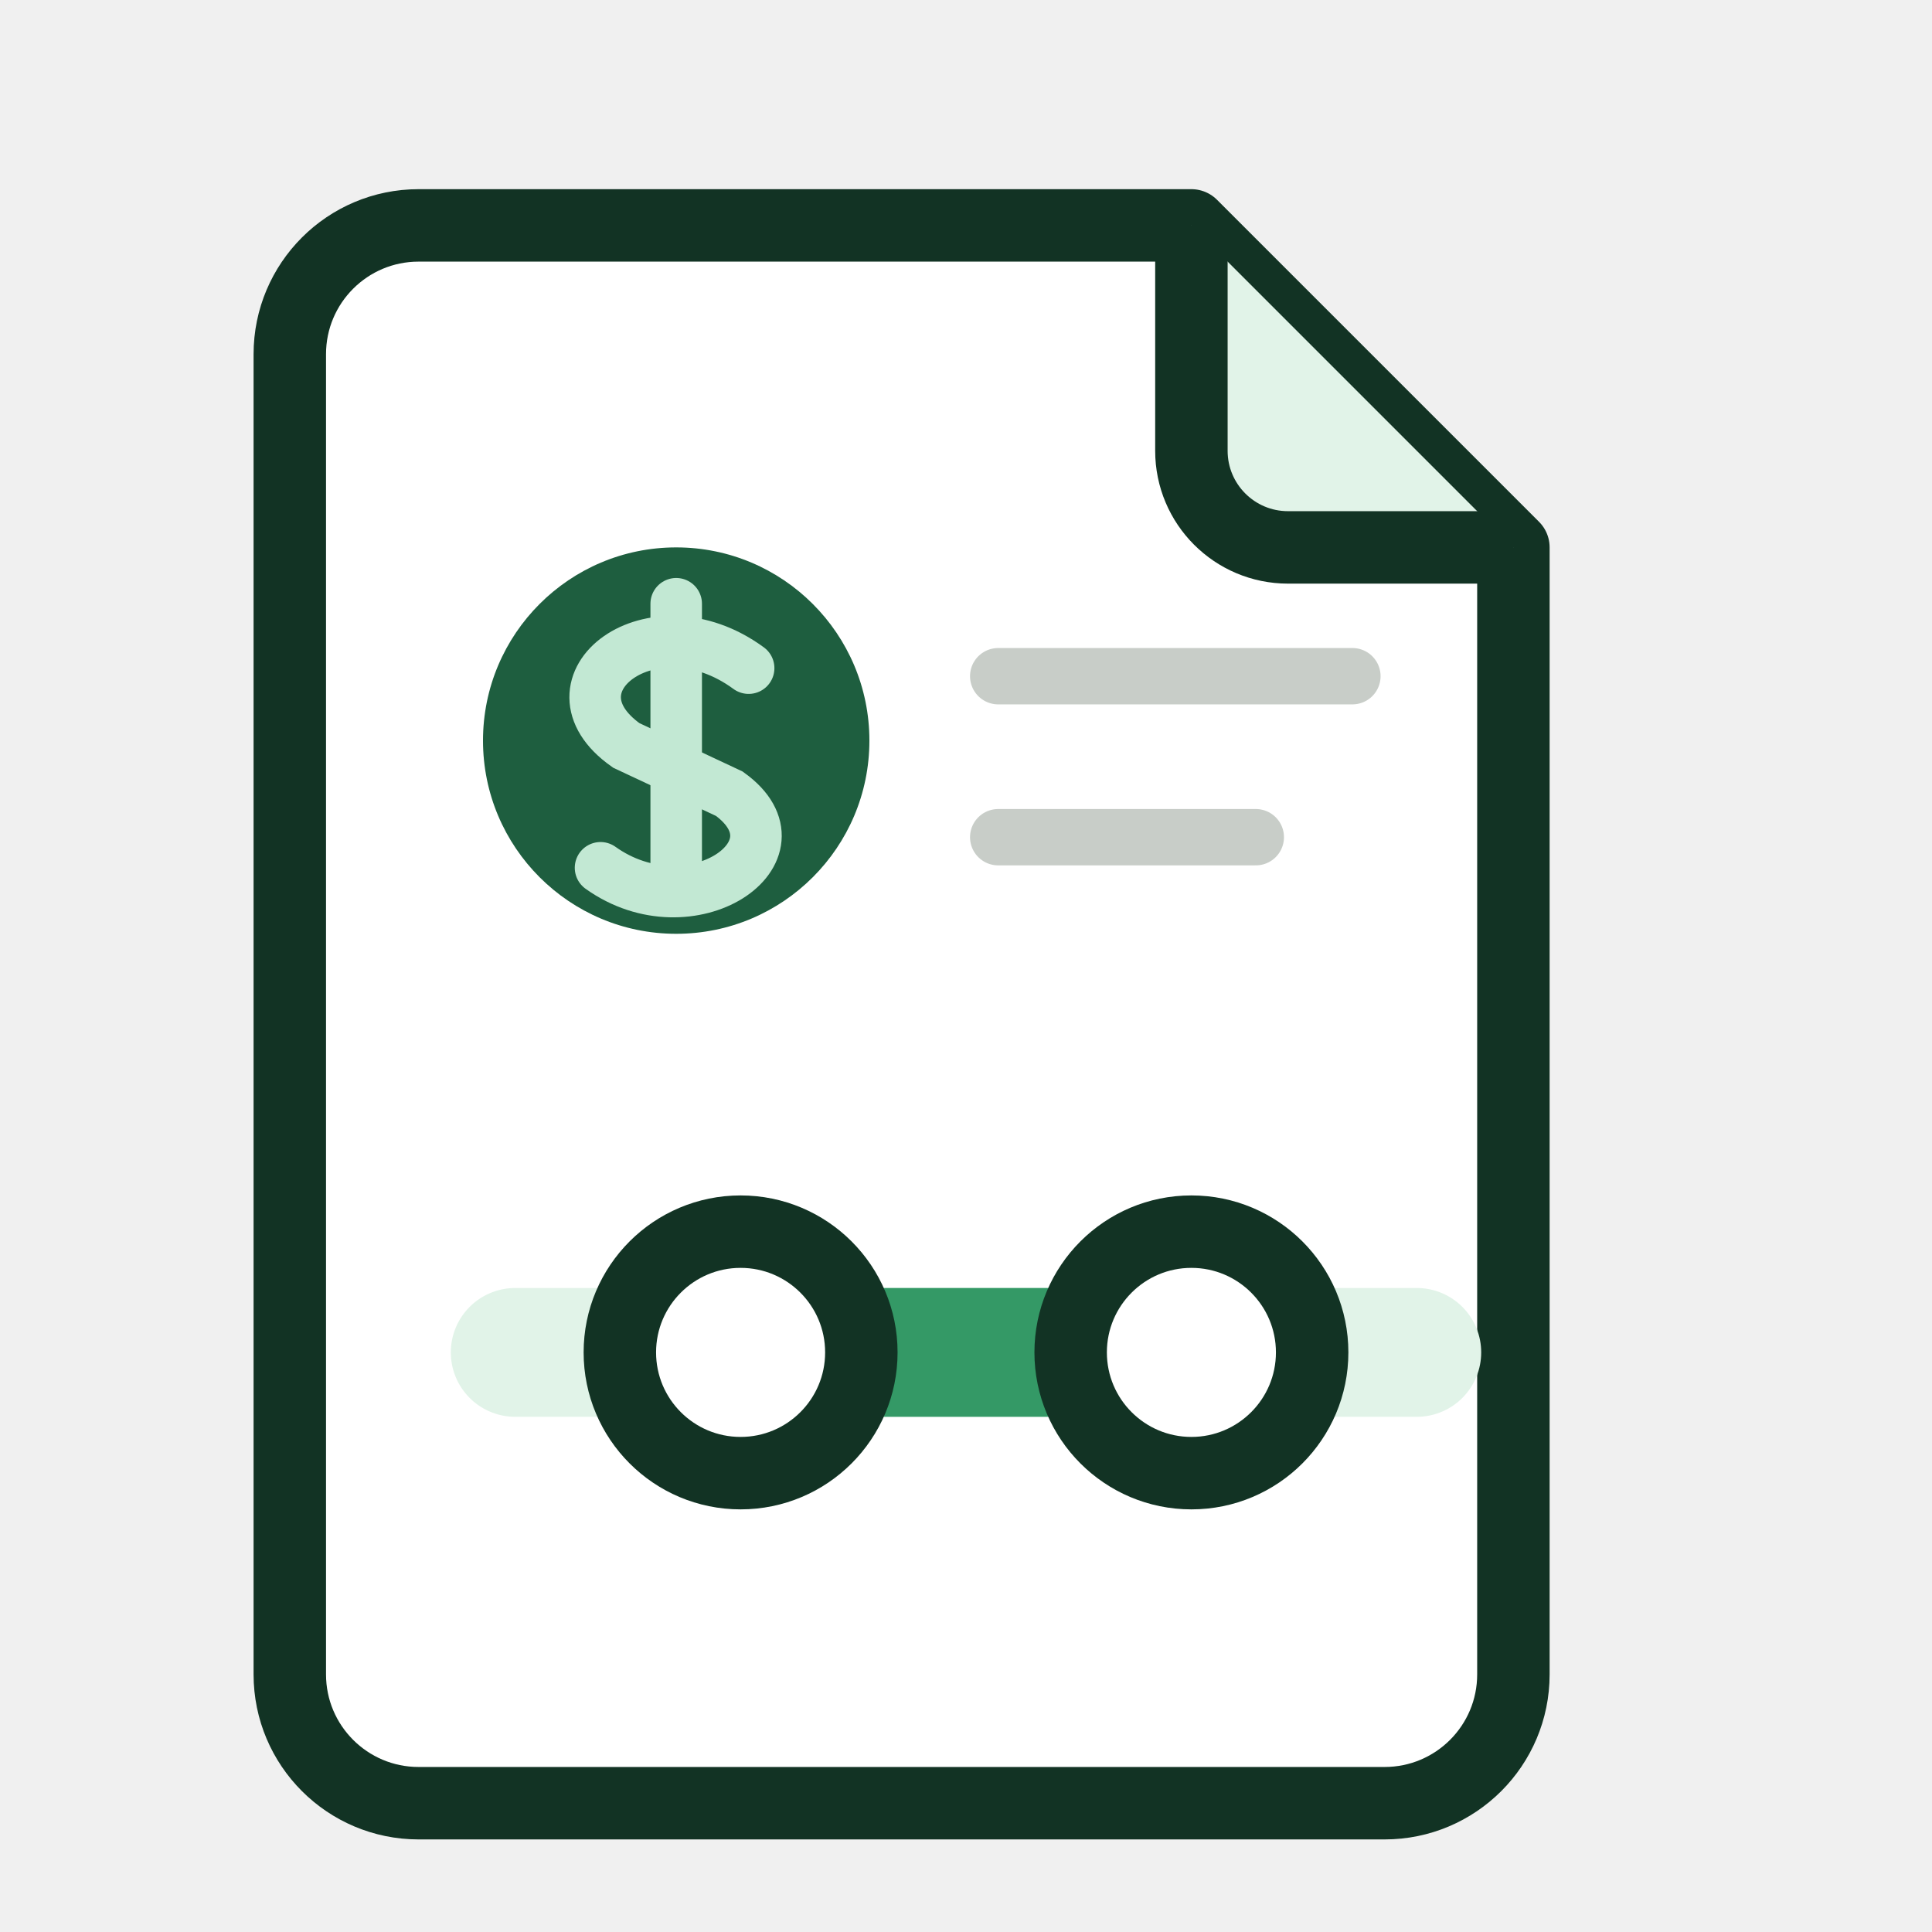
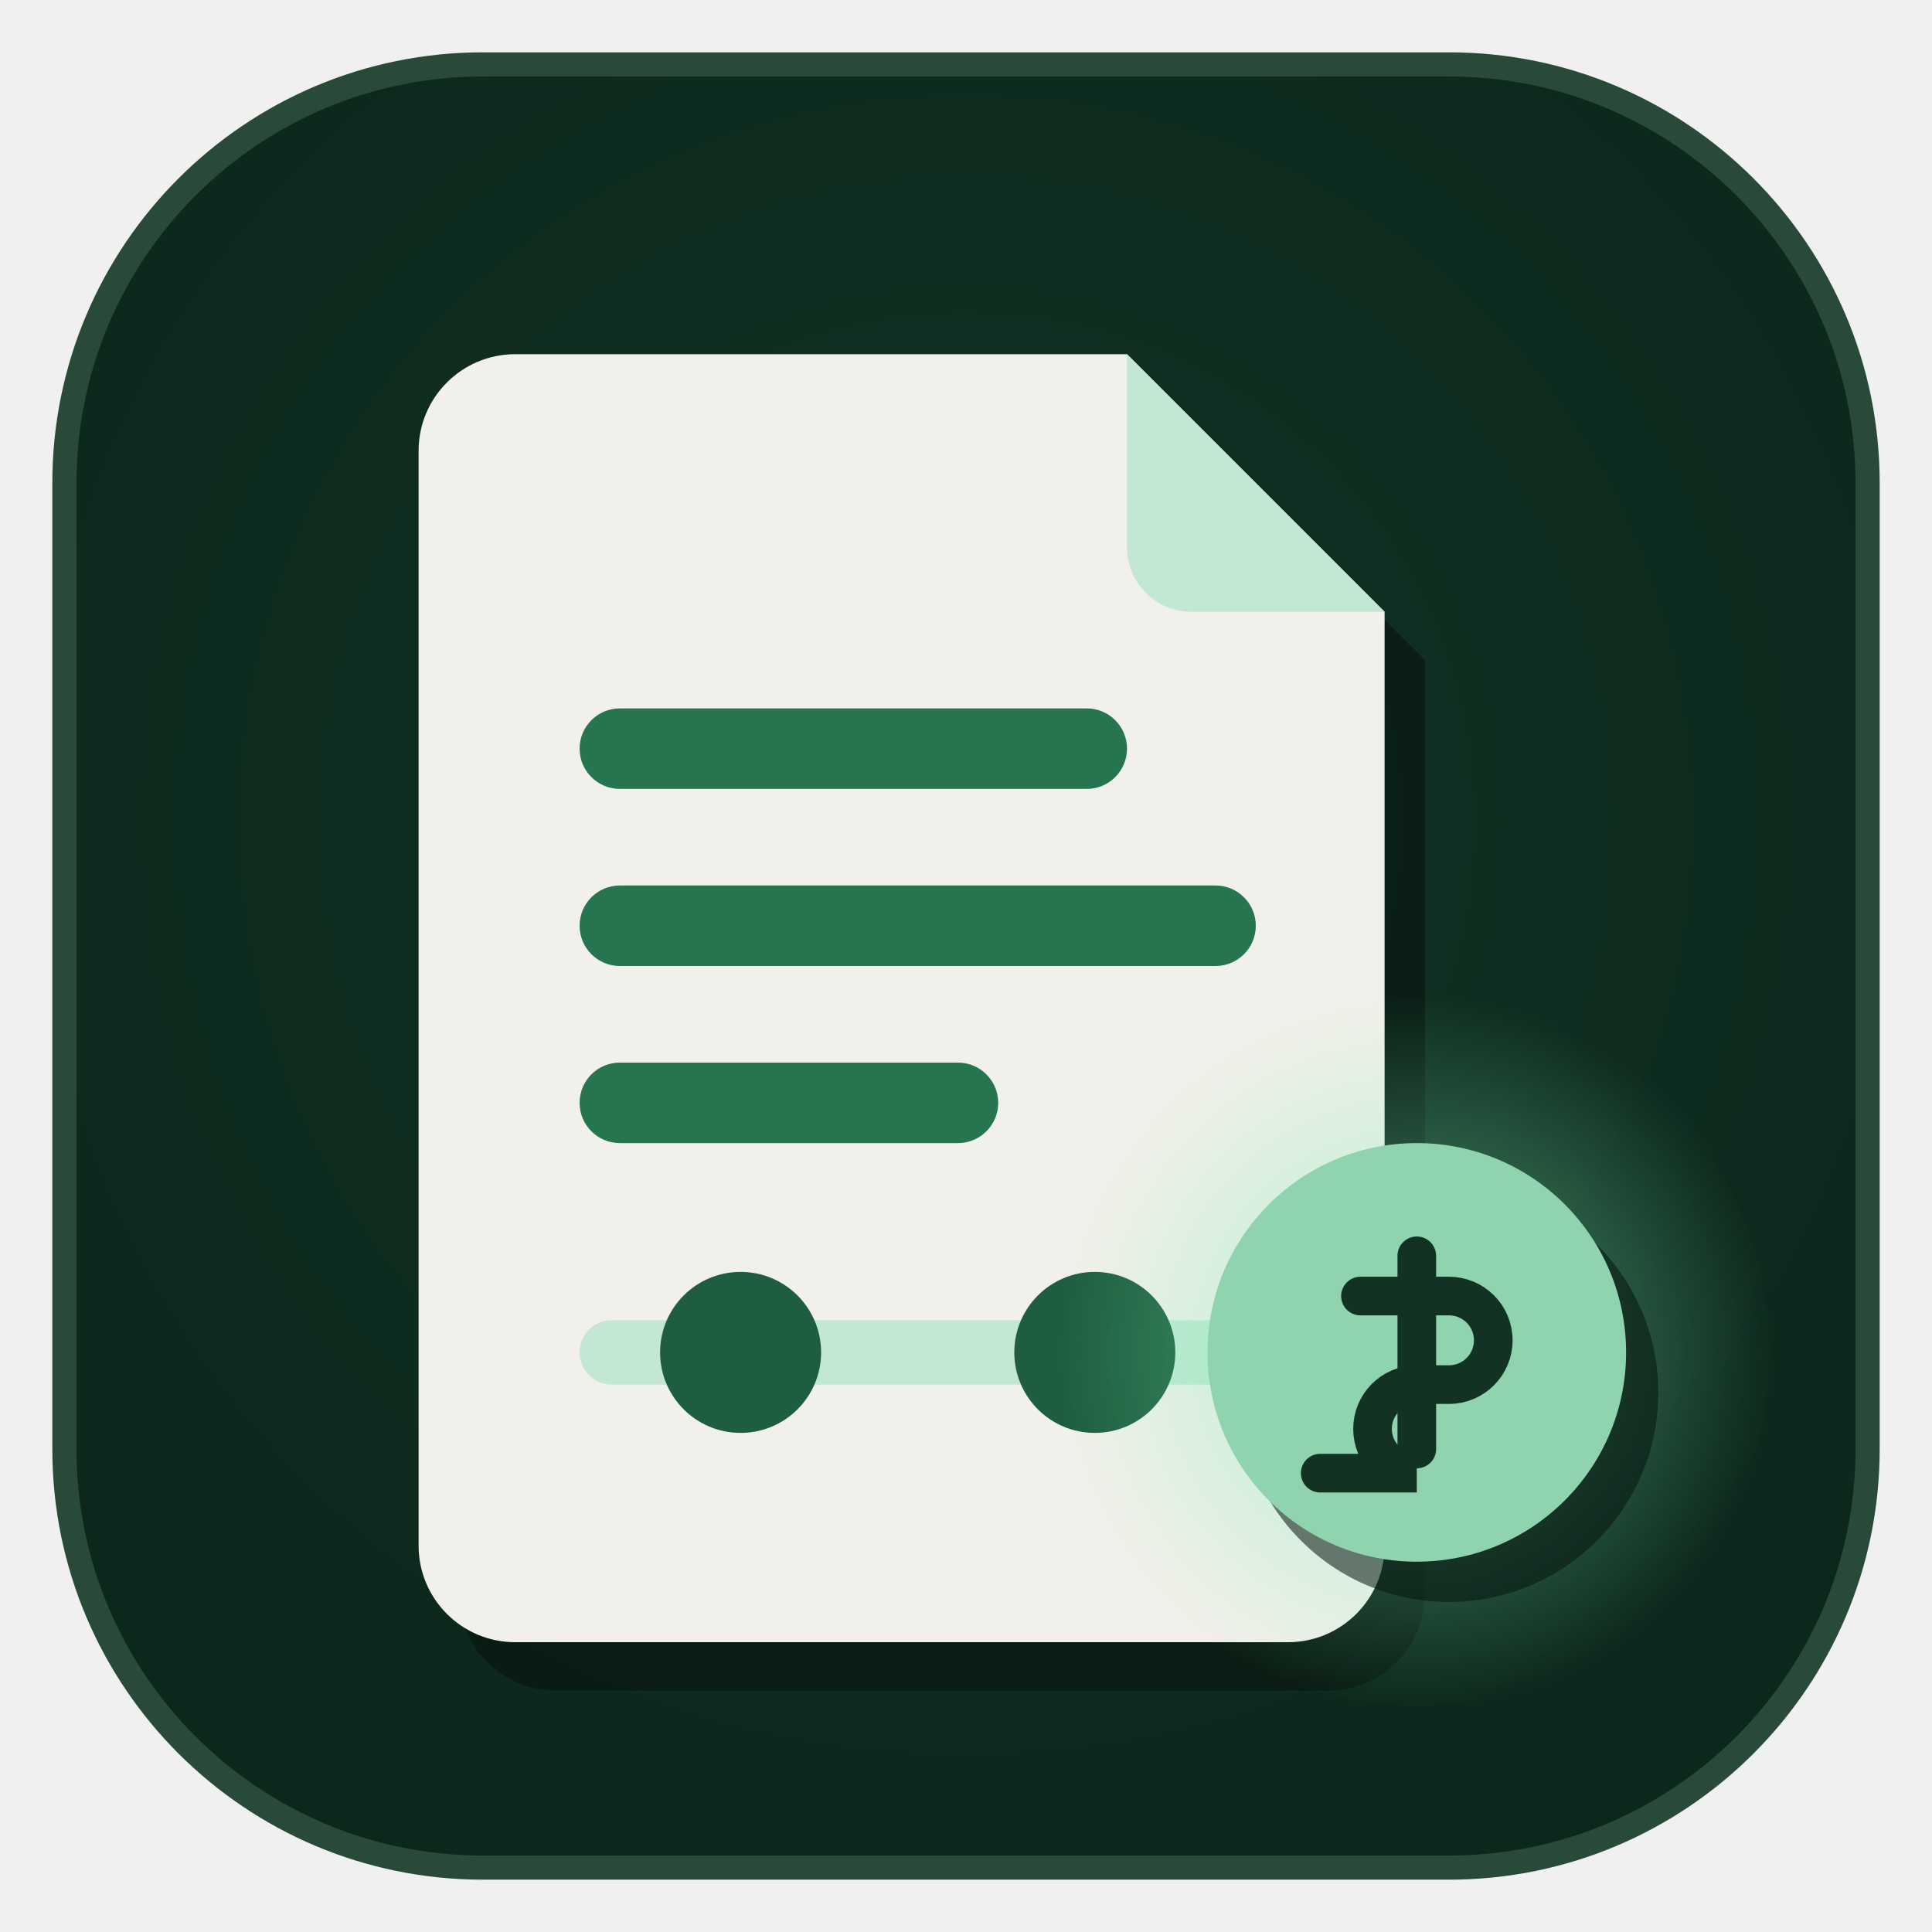
- <svg xmlns="http://www.w3.org/2000/svg" viewBox="0 0 120 120" role="img" aria-label="A quote given as an honest range">
+ <svg xmlns="http://www.w3.org/2000/svg" viewBox="0 0 120 120" role="img" aria-label="A quote drafted from the price book, given as an honest range">
+   <defs>
+     <radialGradient id="spqr-f" cx="0.5" cy="0.42" r="0.8">
+       <stop offset="0" stop-color="#123324" />
+       <stop offset="1" stop-color="#0b241a" />
+     </radialGradient>
+     <radialGradient id="spqr-g" cx="0.5" cy="0.5" r="0.5">
+       <stop offset="0" stop-color="#7df0b4" stop-opacity="0.55" />
+       <stop offset="1" stop-color="#7df0b4" stop-opacity="0" />
+     </radialGradient>
+   </defs>
+   <rect x="4" y="4" width="112" height="112" rx="26" fill="url(#spqr-f)" />
+   <rect x="4" y="4" width="112" height="112" rx="26" fill="none" stroke="#2a4a39" stroke-width="1.5" />
  <g>
-     <path d="M26 14 h48 l20 20 v70 a8 8 0 0 1 -8 8 h-60 a8 8 0 0 1 -8 -8 v-82 a8 8 0 0 1 8 -8 Z" fill="#ffffff" stroke="#123324" stroke-width="4.5" stroke-linejoin="round" />
-     <path d="M74 14 v14 a6 6 0 0 0 6 6 h14" fill="#e1f3e8" stroke="#123324" stroke-width="4.5" stroke-linejoin="round" />
+     <path d="M32 22 h38 l16 16 v58 a6 6 0 0 1 -6 6 h-48 a6 6 0 0 1 -6 -6 v-68 a6 6 0 0 1 6 -6 Z" fill="#06140e" opacity="0.6" transform="translate(2.5,3)" />
+     <path d="M32 22 h38 l16 16 v58 a6 6 0 0 1 -6 6 h-48 a6 6 0 0 1 -6 -6 v-68 a6 6 0 0 1 6 -6 Z" fill="#f1f0ea" />
+     <path d="M70 22 l16 16 h-12 a4 4 0 0 1 -4 -4 Z" fill="#c2e8d3" />
  </g>
-   <circle cx="42" cy="46" r="12" fill="#1e5e3f" />
-   <g stroke="#c2e8d3" stroke-width="3.2" stroke-linecap="round" fill="none">
-     <path d="M46.5 41.5 c-6 -4.4 -13 1 -7.6 4.8 l6.4 3 c5 3.6 -2.4 8.6 -8 4.6" />
-     <path d="M42 37.5 v17" />
+   <g fill="#27754f">
+     <rect x="36" y="44" width="34" height="5" rx="2.5" />
+     <rect x="36" y="55" width="42" height="5" rx="2.5" />
+     <rect x="36" y="66" width="26" height="5" rx="2.5" />
  </g>
-   <g stroke="#c8cdc8" stroke-width="3.5" stroke-linecap="round">
-     <path d="M62 42 h22 M62 52 h16" />
-   </g>
-   <g>
-     <path d="M32 84 h56" stroke="#e1f3e8" stroke-width="8" stroke-linecap="round" />
-     <path d="M46 84 h28" stroke="#349966" stroke-width="8" stroke-linecap="round" />
-     <circle cx="46" cy="84" r="7.5" fill="#ffffff" stroke="#123324" stroke-width="4.5" />
-     <circle cx="74" cy="84" r="7.5" fill="#ffffff" stroke="#123324" stroke-width="4.5" />
-   </g>
+   <rect x="36" y="82" width="42" height="4" rx="2" fill="#c2e8d3" />
+   <circle cx="46" cy="84" r="5" fill="#1e5e3f" />
+   <circle cx="68" cy="84" r="5" fill="#1e5e3f" />
+   <circle cx="88" cy="84" r="22" fill="url(#spqr-g)" />
+   <circle cx="88" cy="84" r="13" fill="#06140e" opacity="0.55" transform="translate(2,2.5)" />
+   <circle cx="88" cy="84" r="13" fill="#8fd4ae" />
+   <path d="M88 78 v12 M84.5 80.5 h5.5 a2.75 2.75 0 0 1 0 5.5 h-2 a2.75 2.75 0 0 0 0 5.5 h-6" fill="none" stroke="#123324" stroke-width="2.4" stroke-linecap="round" />
</svg>
